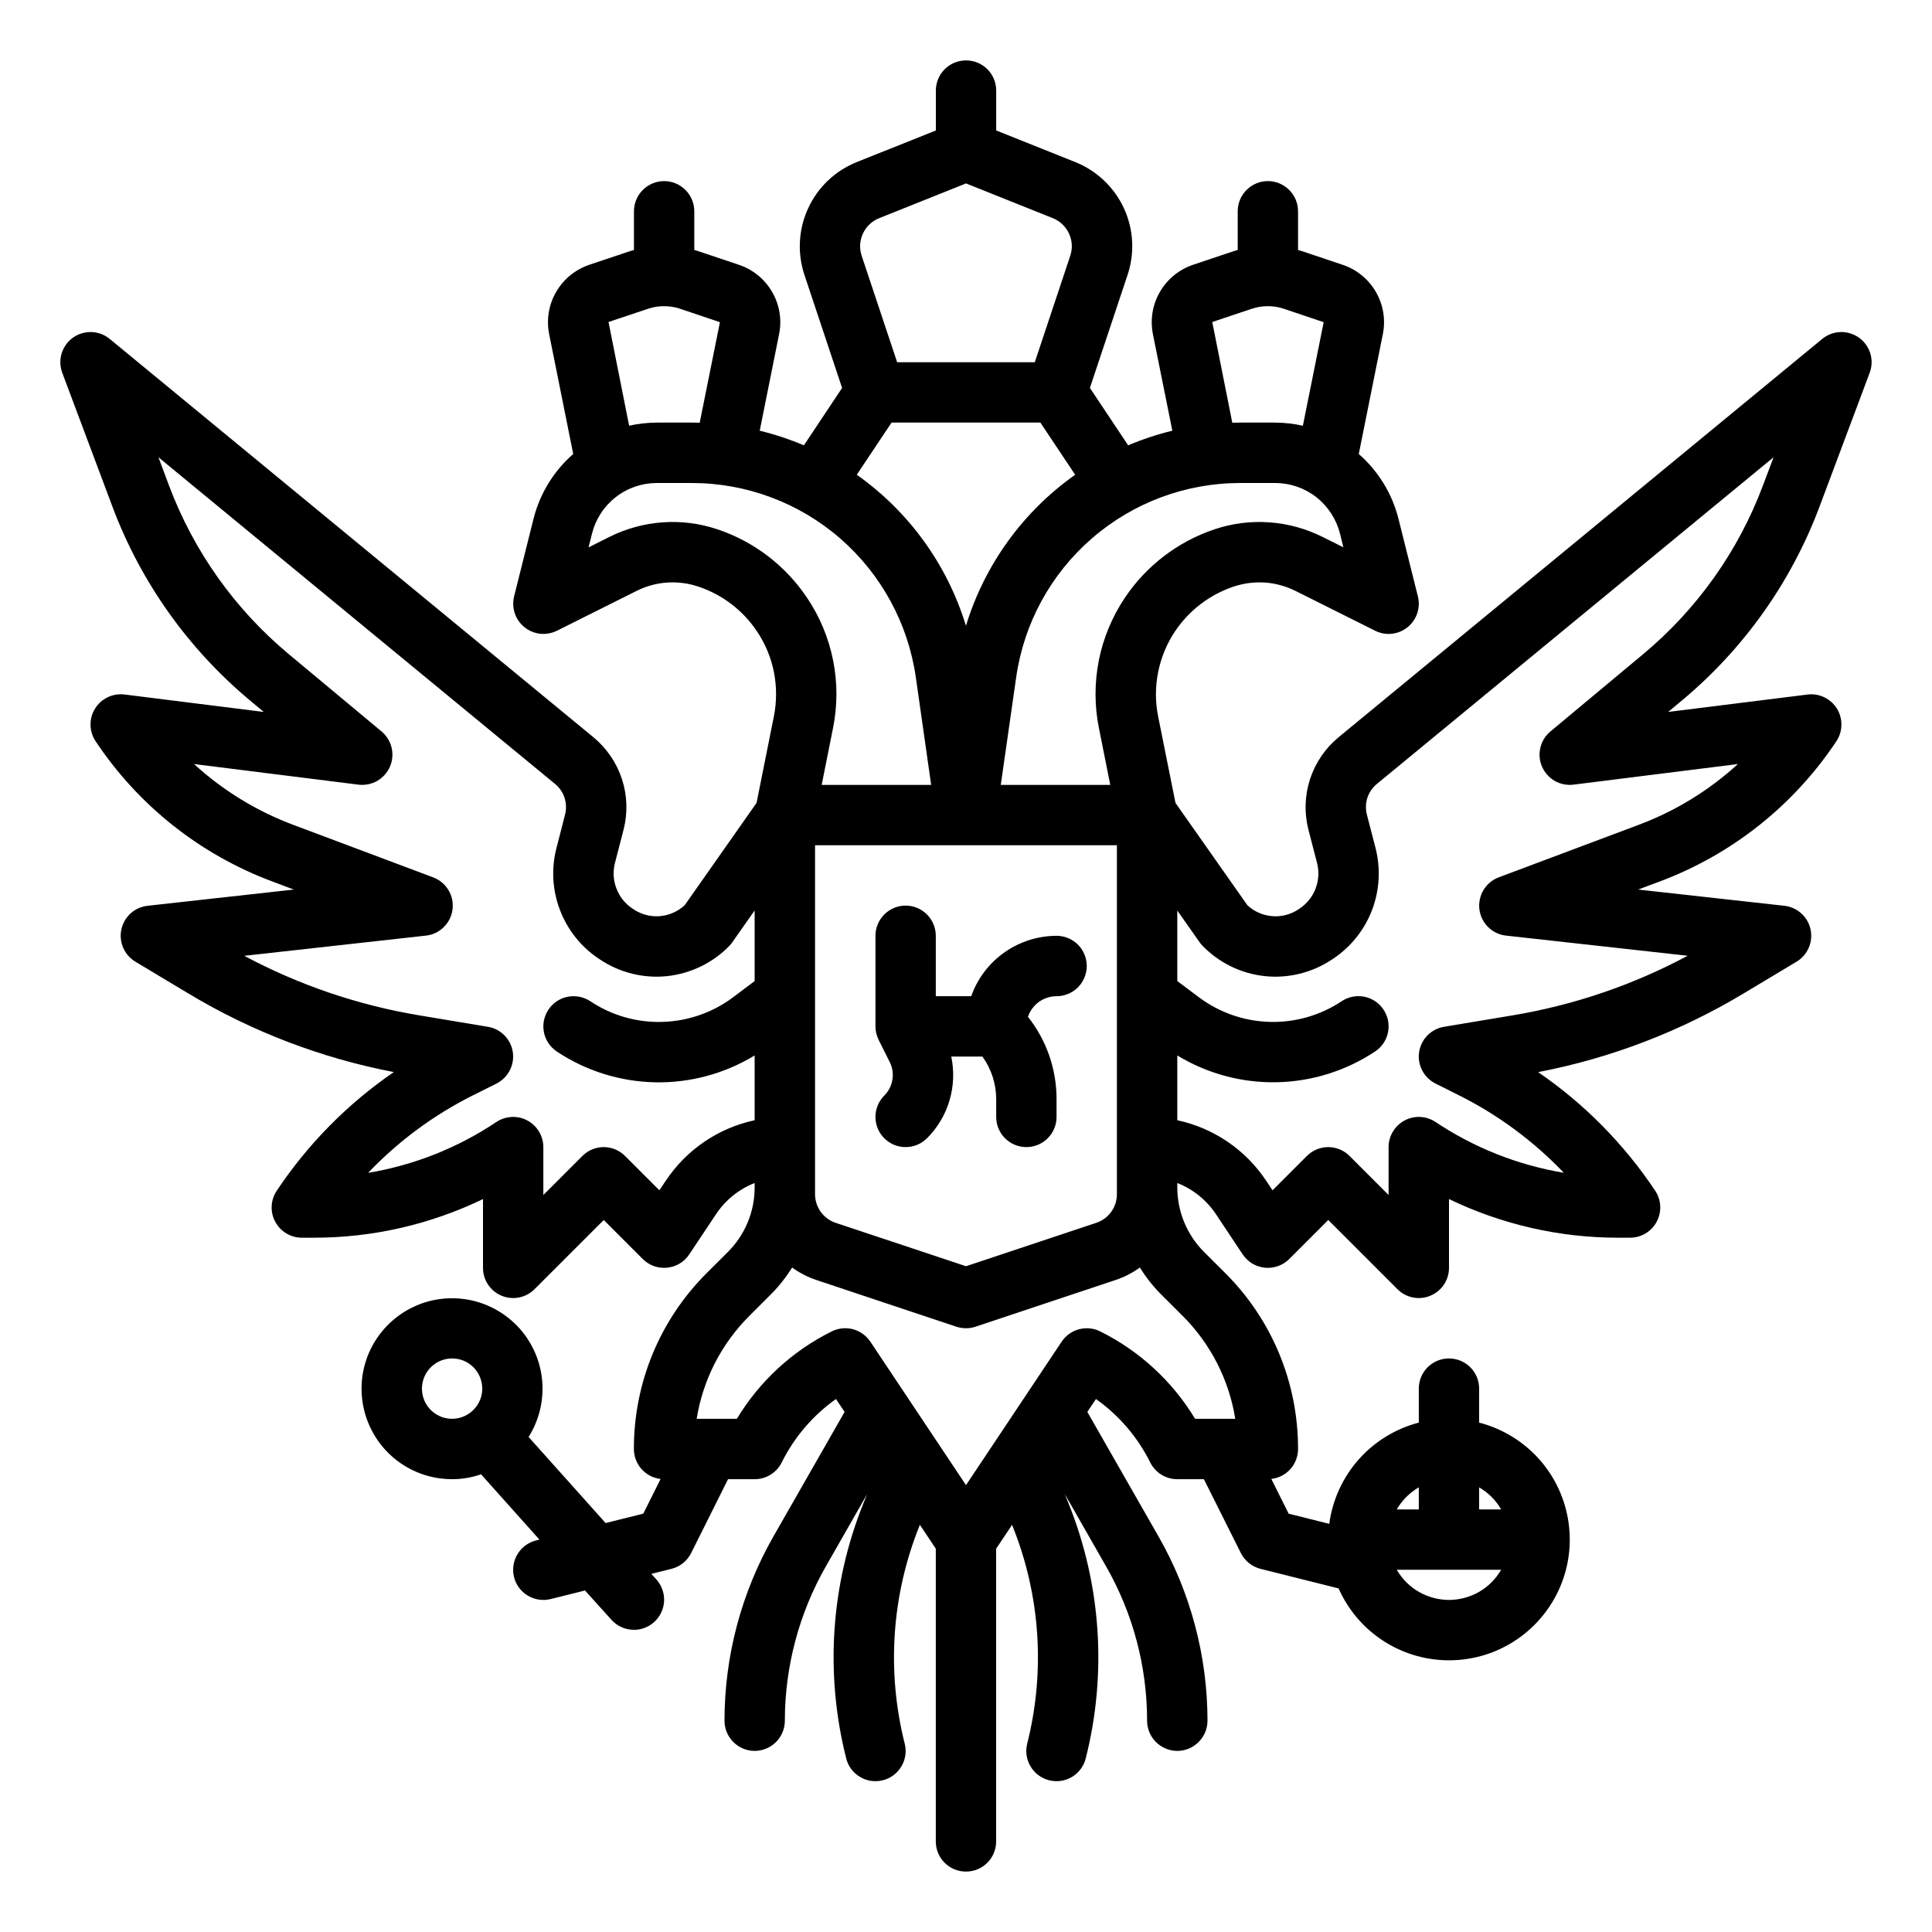
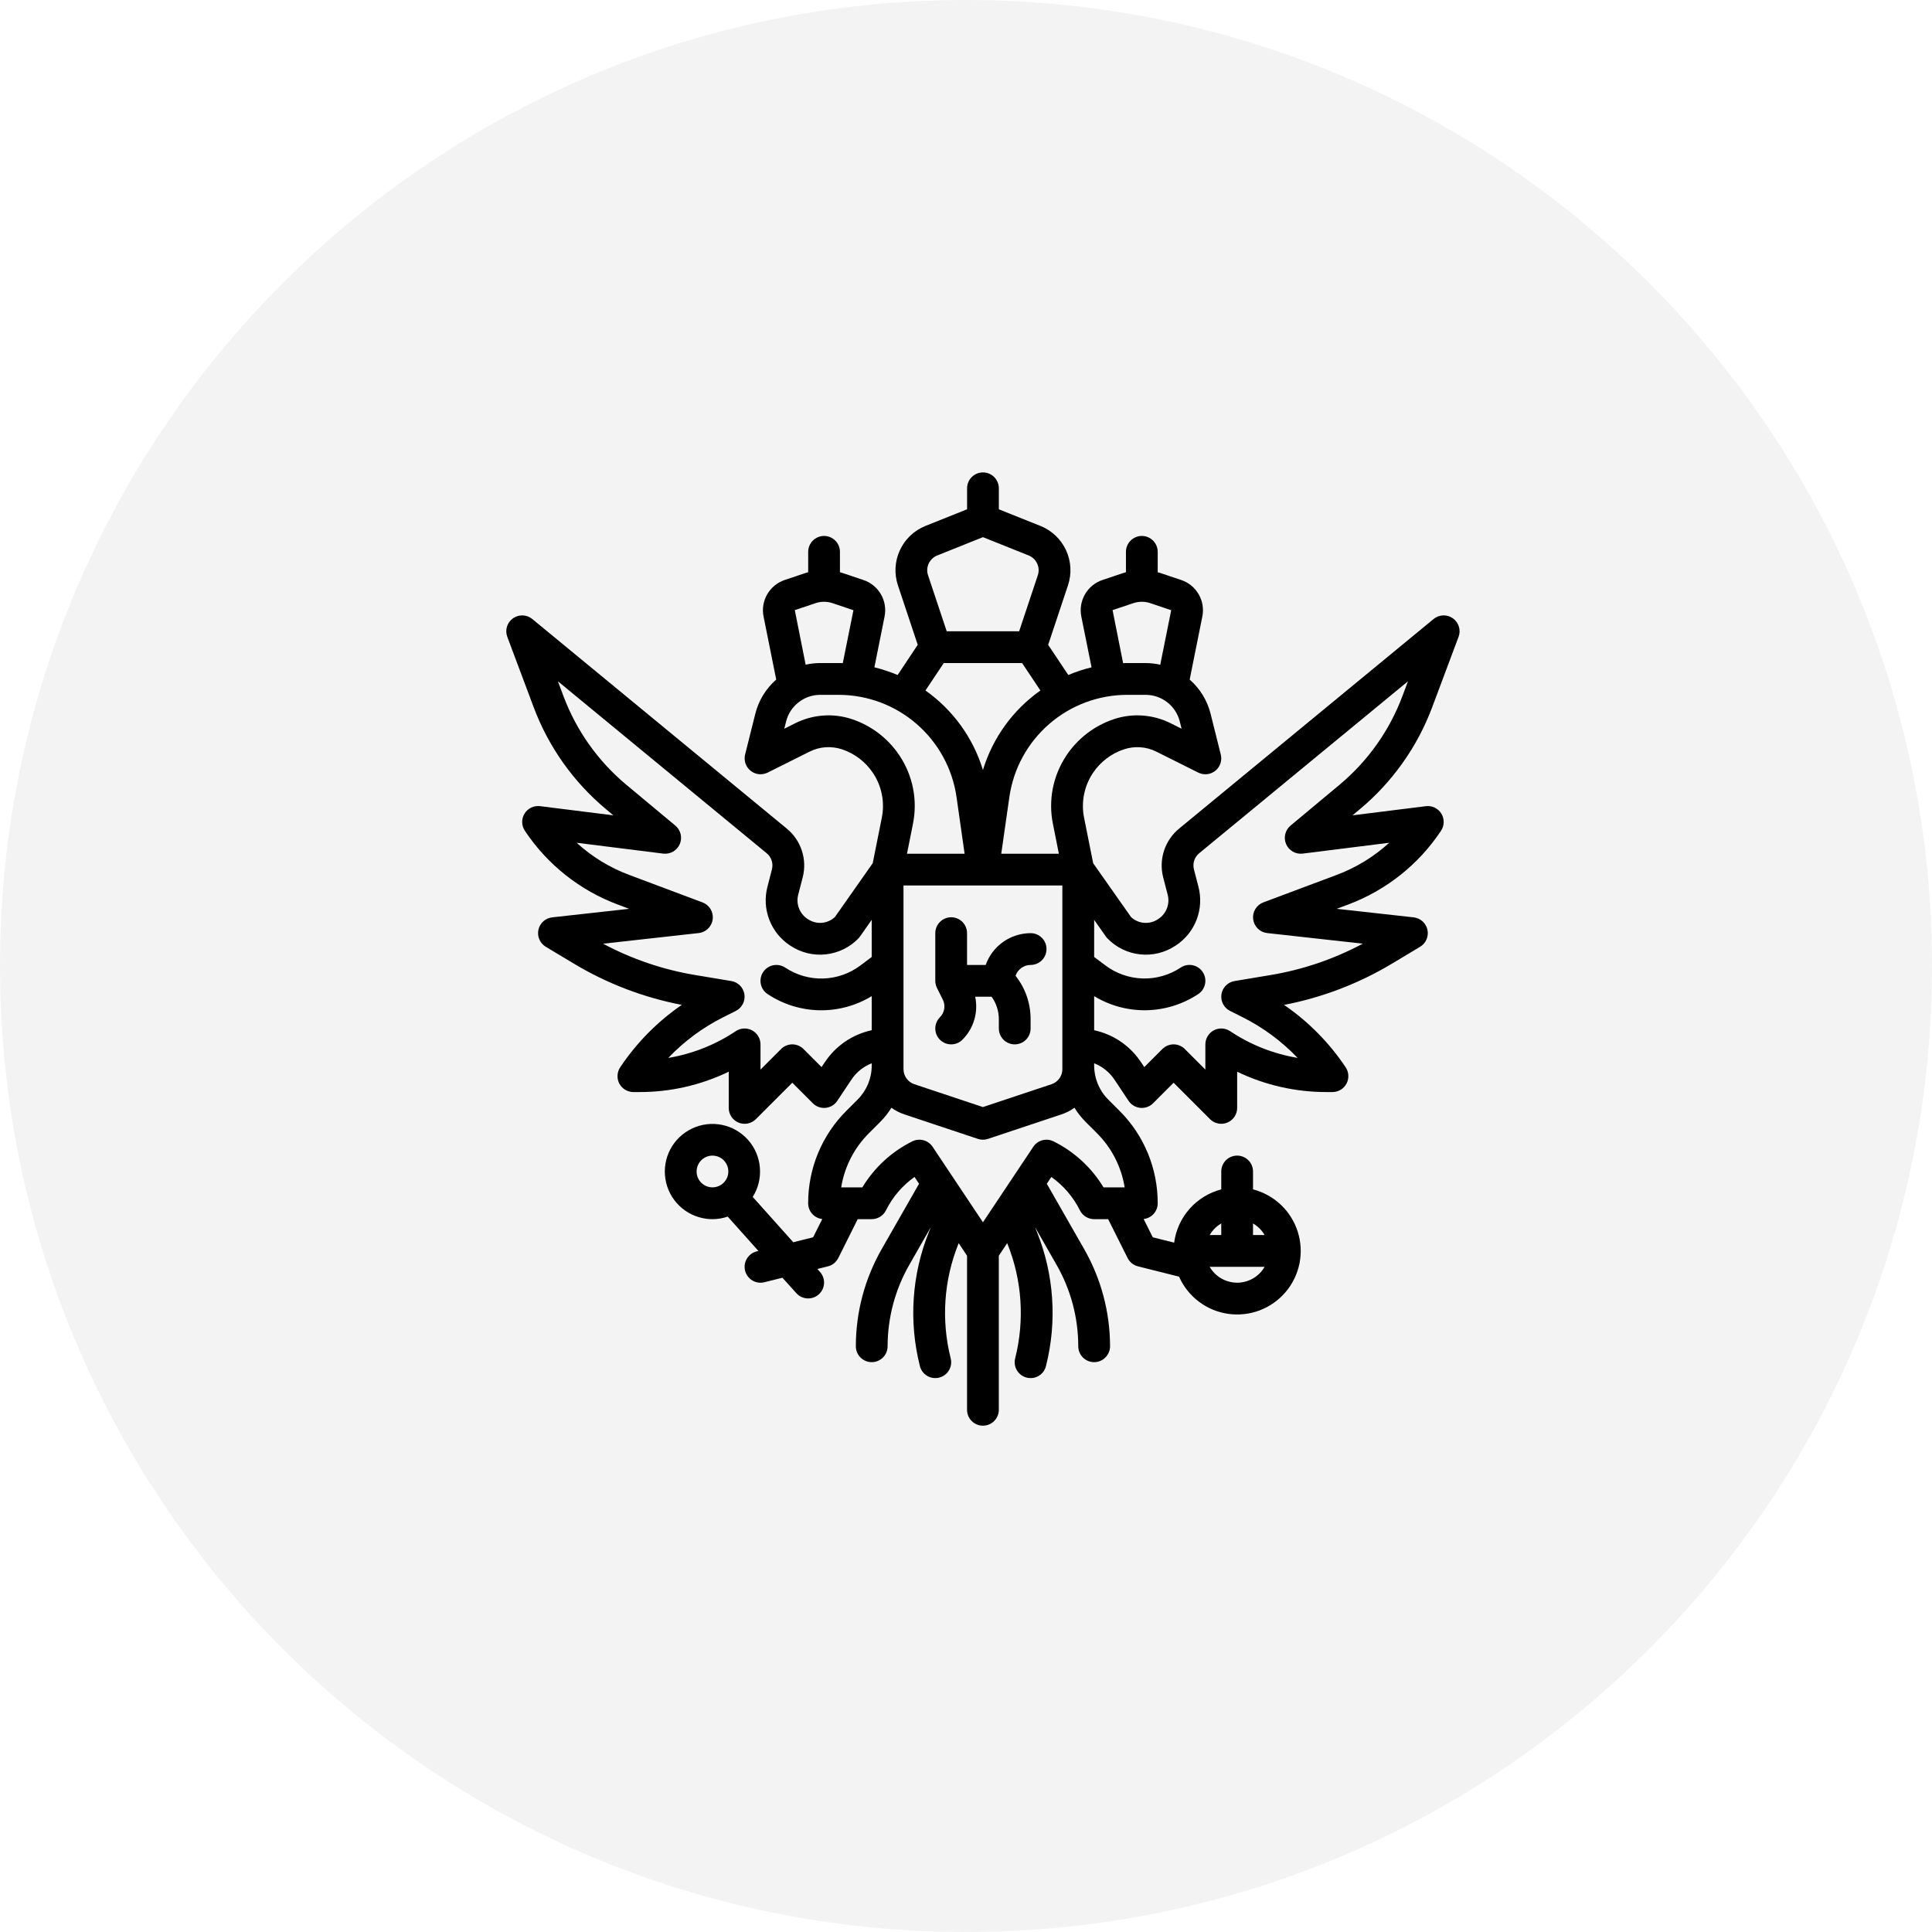
- <svg xmlns="http://www.w3.org/2000/svg" width="30" height="30" viewBox="0 0 30 30" fill="currentColor">
-   <path d="M28.252 7.871L29.032 5.789C29.069 5.692 29.072 5.587 29.042 5.488C29.012 5.389 28.95 5.303 28.866 5.243C28.782 5.183 28.68 5.153 28.577 5.156C28.474 5.16 28.375 5.197 28.295 5.263L20.784 11.449C20.579 11.619 20.426 11.843 20.343 12.096C20.26 12.349 20.251 12.62 20.316 12.878C20.358 13.043 20.405 13.226 20.451 13.4C20.485 13.532 20.477 13.671 20.428 13.798C20.38 13.925 20.293 14.033 20.18 14.108L20.161 14.121C20.041 14.201 19.898 14.238 19.754 14.226C19.61 14.214 19.474 14.155 19.369 14.056L18.253 12.468L17.984 11.127C17.938 10.9 17.938 10.666 17.983 10.439C18.028 10.212 18.117 9.996 18.246 9.803C18.464 9.478 18.784 9.233 19.155 9.109C19.313 9.056 19.479 9.035 19.644 9.046C19.809 9.058 19.971 9.103 20.119 9.177L21.353 9.794C21.433 9.834 21.523 9.851 21.612 9.841C21.701 9.831 21.785 9.797 21.855 9.741C21.925 9.684 21.978 9.609 22.006 9.525C22.035 9.44 22.039 9.348 22.017 9.261L21.716 8.058C21.618 7.667 21.403 7.315 21.099 7.05L21.473 5.187C21.518 4.963 21.479 4.73 21.364 4.532C21.249 4.334 21.066 4.184 20.849 4.112L20.221 3.901L20.215 3.899C20.195 3.893 20.176 3.888 20.156 3.883V3.281C20.156 3.157 20.107 3.038 20.019 2.95C19.931 2.862 19.812 2.812 19.688 2.812C19.563 2.812 19.444 2.862 19.356 2.95C19.268 3.038 19.219 3.157 19.219 3.281V3.882C19.199 3.888 19.179 3.893 19.16 3.899L19.154 3.901L18.527 4.111C18.31 4.184 18.127 4.333 18.012 4.531C17.896 4.729 17.858 4.963 17.902 5.187L18.204 6.688C17.969 6.745 17.74 6.821 17.518 6.915L16.924 6.024L17.509 4.268C17.623 3.927 17.602 3.557 17.451 3.231C17.3 2.906 17.03 2.651 16.698 2.517L15.469 2.026V1.406C15.469 1.282 15.42 1.163 15.332 1.075C15.244 0.987 15.125 0.938 15.001 0.938C14.876 0.938 14.757 0.987 14.669 1.075C14.581 1.163 14.532 1.282 14.532 1.406V2.026L13.303 2.517C12.97 2.651 12.7 2.906 12.55 3.232C12.399 3.557 12.378 3.928 12.491 4.268L13.076 6.024L12.483 6.915C12.261 6.821 12.031 6.745 11.797 6.688L12.098 5.187C12.143 4.963 12.104 4.729 11.989 4.532C11.874 4.334 11.691 4.184 11.474 4.112L10.846 3.901L10.84 3.899C10.82 3.892 10.801 3.888 10.781 3.882V3.281C10.781 3.157 10.732 3.038 10.644 2.95C10.556 2.862 10.437 2.812 10.312 2.812C10.188 2.812 10.069 2.862 9.981 2.95C9.893 3.038 9.844 3.157 9.844 3.281V3.882C9.824 3.888 9.804 3.893 9.785 3.899L9.779 3.901L9.152 4.111C8.935 4.184 8.752 4.333 8.637 4.531C8.521 4.729 8.482 4.963 8.527 5.187L8.901 7.05C8.597 7.315 8.382 7.667 8.284 8.058L7.983 9.261C7.962 9.348 7.965 9.439 7.994 9.524C8.022 9.609 8.075 9.684 8.145 9.74C8.215 9.796 8.299 9.831 8.388 9.841C8.477 9.85 8.567 9.834 8.648 9.794L9.882 9.177C10.03 9.102 10.191 9.058 10.356 9.046C10.522 9.035 10.688 9.056 10.845 9.109C11.216 9.233 11.536 9.477 11.754 9.803C11.883 9.995 11.973 10.211 12.018 10.439C12.062 10.666 12.062 10.9 12.016 11.127L11.748 12.467L10.632 14.056C10.526 14.154 10.39 14.214 10.246 14.226C10.102 14.238 9.959 14.2 9.839 14.12L9.821 14.108C9.707 14.033 9.62 13.924 9.572 13.797C9.523 13.671 9.515 13.532 9.549 13.4C9.595 13.226 9.642 13.043 9.684 12.878C9.749 12.62 9.74 12.349 9.657 12.096C9.574 11.843 9.421 11.619 9.216 11.449L1.704 5.263C1.624 5.197 1.525 5.16 1.422 5.156C1.319 5.153 1.217 5.183 1.133 5.243C1.049 5.303 0.988 5.389 0.957 5.488C0.927 5.587 0.931 5.692 0.967 5.789L1.747 7.87C2.186 9.04 2.922 10.075 3.881 10.876L4.096 11.055L1.933 10.784C1.843 10.773 1.753 10.788 1.672 10.827C1.591 10.865 1.523 10.927 1.476 11.003C1.428 11.079 1.404 11.168 1.406 11.258C1.407 11.347 1.435 11.435 1.484 11.509C2.147 12.507 3.108 13.27 4.23 13.688L4.562 13.813L2.291 14.065C2.194 14.076 2.102 14.117 2.029 14.182C1.957 14.248 1.906 14.335 1.885 14.431C1.864 14.527 1.874 14.627 1.913 14.717C1.952 14.807 2.018 14.882 2.102 14.933L2.924 15.426C3.907 16.017 4.988 16.431 6.115 16.647C5.397 17.14 4.78 17.765 4.297 18.49C4.25 18.56 4.223 18.642 4.219 18.727C4.214 18.812 4.233 18.896 4.274 18.971C4.314 19.046 4.373 19.109 4.446 19.152C4.519 19.196 4.602 19.219 4.687 19.219H4.872C5.782 19.22 6.68 19.015 7.5 18.619V19.688C7.5 19.78 7.527 19.871 7.579 19.948C7.63 20.025 7.703 20.085 7.789 20.12C7.875 20.156 7.969 20.165 8.06 20.147C8.151 20.129 8.234 20.084 8.3 20.019L9.375 18.944L9.981 19.55C10.03 19.599 10.089 19.637 10.154 19.66C10.22 19.683 10.289 19.692 10.358 19.685C10.427 19.678 10.494 19.656 10.553 19.621C10.613 19.585 10.664 19.536 10.702 19.479L11.12 18.852C11.265 18.634 11.474 18.465 11.718 18.37V18.441C11.718 18.814 11.57 19.171 11.307 19.436L10.974 19.768C10.615 20.126 10.329 20.552 10.135 21.021C9.941 21.49 9.842 21.992 9.843 22.5C9.843 22.615 9.886 22.726 9.962 22.812C10.039 22.898 10.144 22.952 10.258 22.965L9.989 23.504L9.404 23.65L8.208 22.313C8.37 22.056 8.444 21.753 8.42 21.45C8.395 21.147 8.273 20.861 8.072 20.633C7.87 20.406 7.601 20.25 7.303 20.188C7.006 20.127 6.696 20.163 6.421 20.293C6.147 20.422 5.921 20.637 5.778 20.905C5.636 21.173 5.584 21.48 5.631 21.78C5.678 22.081 5.821 22.358 6.038 22.57C6.255 22.782 6.536 22.918 6.837 22.957C6.898 22.965 6.959 22.969 7.021 22.969C7.173 22.969 7.325 22.943 7.47 22.893L8.376 23.907L8.323 23.92C8.264 23.935 8.207 23.962 8.158 23.998C8.109 24.035 8.067 24.081 8.035 24.134C7.971 24.241 7.952 24.368 7.982 24.489C8.012 24.61 8.089 24.713 8.196 24.777C8.303 24.841 8.43 24.86 8.551 24.83L9.084 24.697L9.495 25.153C9.537 25.199 9.586 25.236 9.642 25.262C9.698 25.289 9.758 25.304 9.819 25.307C9.881 25.311 9.942 25.302 10 25.281C10.058 25.26 10.112 25.229 10.158 25.187C10.203 25.146 10.24 25.096 10.267 25.041C10.293 24.985 10.309 24.925 10.312 24.863C10.315 24.802 10.306 24.741 10.285 24.683C10.265 24.625 10.233 24.571 10.192 24.525L10.114 24.439L10.426 24.361C10.492 24.345 10.553 24.314 10.606 24.272C10.658 24.23 10.701 24.177 10.732 24.116L11.305 22.969H11.718C11.805 22.969 11.891 22.945 11.965 22.899C12.039 22.853 12.099 22.788 12.138 22.71C12.333 22.316 12.623 21.978 12.981 21.724L13.115 21.924L12.009 23.859C11.512 24.73 11.25 25.716 11.25 26.719C11.25 26.843 11.299 26.962 11.387 27.05C11.475 27.138 11.594 27.188 11.718 27.188C11.843 27.188 11.962 27.138 12.05 27.05C12.138 26.962 12.187 26.843 12.187 26.719C12.188 25.879 12.407 25.053 12.823 24.324L13.463 23.204L13.407 23.344C12.901 24.601 12.807 25.987 13.139 27.301C13.153 27.361 13.18 27.418 13.216 27.467C13.253 27.517 13.299 27.559 13.352 27.591C13.405 27.623 13.463 27.644 13.524 27.653C13.585 27.662 13.648 27.659 13.708 27.644C13.768 27.629 13.824 27.603 13.873 27.566C13.923 27.529 13.965 27.483 13.996 27.43C14.028 27.377 14.049 27.318 14.058 27.257C14.067 27.196 14.063 27.134 14.048 27.074C13.765 25.951 13.845 24.767 14.278 23.692L14.284 23.677L14.531 24.048V28.594C14.531 28.718 14.58 28.837 14.668 28.925C14.756 29.013 14.875 29.062 14.999 29.062C15.124 29.062 15.243 29.013 15.331 28.925C15.419 28.837 15.468 28.718 15.468 28.594V24.048L15.716 23.677L15.721 23.692C16.154 24.766 16.234 25.95 15.951 27.073C15.936 27.133 15.932 27.196 15.941 27.257C15.95 27.318 15.971 27.377 16.003 27.43C16.034 27.483 16.076 27.529 16.126 27.566C16.175 27.602 16.232 27.629 16.291 27.644C16.351 27.659 16.414 27.662 16.475 27.653C16.536 27.644 16.594 27.623 16.647 27.591C16.7 27.559 16.746 27.517 16.783 27.467C16.819 27.417 16.846 27.361 16.86 27.301C17.192 25.987 17.098 24.601 16.592 23.344L16.536 23.203L17.176 24.324C17.593 25.053 17.812 25.879 17.812 26.719C17.812 26.843 17.861 26.962 17.949 27.05C18.037 27.138 18.157 27.188 18.281 27.188C18.405 27.188 18.524 27.138 18.612 27.05C18.7 26.962 18.75 26.843 18.75 26.719C18.749 25.716 18.488 24.73 17.99 23.859L16.884 21.924L17.018 21.724C17.376 21.978 17.666 22.316 17.861 22.71C17.901 22.788 17.96 22.853 18.034 22.899C18.108 22.945 18.194 22.969 18.281 22.969H18.694L19.268 24.116C19.298 24.176 19.341 24.229 19.394 24.272C19.446 24.314 19.508 24.344 19.573 24.361L20.786 24.665C20.914 24.955 21.114 25.208 21.367 25.4C21.62 25.592 21.918 25.717 22.233 25.762C22.547 25.807 22.867 25.772 23.165 25.66C23.462 25.547 23.725 25.361 23.93 25.119C24.136 24.877 24.276 24.586 24.339 24.275C24.401 23.963 24.383 23.641 24.287 23.338C24.191 23.036 24.02 22.762 23.789 22.544C23.558 22.326 23.276 22.17 22.968 22.09V21.562C22.968 21.438 22.919 21.319 22.831 21.231C22.743 21.143 22.624 21.094 22.5 21.094C22.375 21.094 22.256 21.143 22.168 21.231C22.08 21.319 22.031 21.438 22.031 21.562V22.09C21.669 22.185 21.344 22.384 21.096 22.664C20.849 22.944 20.69 23.292 20.641 23.662L20.01 23.504L19.741 22.965C19.855 22.952 19.96 22.898 20.037 22.812C20.113 22.726 20.156 22.615 20.156 22.5C20.157 21.993 20.058 21.49 19.864 21.021C19.67 20.552 19.385 20.126 19.025 19.768L18.692 19.436C18.43 19.171 18.282 18.814 18.281 18.441V18.37C18.525 18.465 18.734 18.634 18.88 18.852L19.297 19.479C19.336 19.536 19.387 19.585 19.446 19.621C19.506 19.656 19.572 19.678 19.641 19.685C19.71 19.692 19.78 19.683 19.845 19.66C19.91 19.637 19.97 19.599 20.019 19.55L20.625 18.944L21.7 20.019C21.765 20.084 21.849 20.129 21.94 20.147C22.03 20.165 22.125 20.156 22.21 20.12C22.296 20.085 22.369 20.025 22.421 19.948C22.472 19.871 22.5 19.78 22.5 19.688V18.619C23.319 19.014 24.217 19.22 25.127 19.219H25.312C25.397 19.219 25.48 19.196 25.553 19.152C25.626 19.108 25.685 19.046 25.725 18.971C25.765 18.896 25.784 18.812 25.78 18.727C25.776 18.643 25.749 18.561 25.702 18.49C25.219 17.766 24.602 17.14 23.884 16.648C25.012 16.431 26.092 16.017 27.075 15.426L27.897 14.933C27.981 14.883 28.047 14.807 28.086 14.717C28.125 14.627 28.135 14.527 28.114 14.431C28.093 14.335 28.043 14.249 27.97 14.183C27.897 14.117 27.805 14.076 27.708 14.065L25.437 13.813L25.769 13.689C26.891 13.27 27.852 12.508 28.515 11.51C28.565 11.435 28.592 11.348 28.593 11.258C28.595 11.168 28.571 11.08 28.524 11.003C28.476 10.927 28.408 10.866 28.327 10.827C28.246 10.788 28.156 10.773 28.066 10.785L25.903 11.055L26.118 10.876C27.077 10.076 27.813 9.04 28.252 7.871ZM6.959 22.027C6.841 22.012 6.734 21.952 6.658 21.86C6.583 21.768 6.545 21.651 6.553 21.532C6.561 21.414 6.613 21.302 6.7 21.221C6.786 21.14 6.901 21.094 7.02 21.094C7.116 21.094 7.211 21.123 7.29 21.179C7.369 21.235 7.429 21.314 7.461 21.405C7.494 21.497 7.497 21.596 7.471 21.689C7.444 21.782 7.39 21.865 7.315 21.926C7.305 21.932 7.297 21.939 7.288 21.946C7.192 22.013 7.075 22.042 6.959 22.027ZM22.5 24.844C22.335 24.843 22.174 24.8 22.032 24.718C21.889 24.636 21.771 24.517 21.689 24.375H23.31C23.228 24.517 23.11 24.636 22.968 24.718C22.825 24.8 22.664 24.843 22.5 24.844ZM23.31 23.438H22.968V23.096C23.11 23.178 23.228 23.296 23.31 23.438ZM22.031 23.096V23.438H21.689C21.771 23.296 21.889 23.178 22.031 23.095V23.096ZM12.656 13.125H17.343V18.543C17.343 18.642 17.313 18.737 17.255 18.817C17.198 18.897 17.116 18.957 17.023 18.988L15 19.662L12.976 18.988C12.883 18.957 12.802 18.897 12.744 18.817C12.687 18.737 12.656 18.642 12.656 18.543V13.125ZM20.538 8.338C20.28 8.209 19.998 8.131 19.71 8.111C19.422 8.09 19.133 8.127 18.859 8.219C18.29 8.41 17.8 8.784 17.466 9.283C17.269 9.578 17.131 9.909 17.062 10.257C16.994 10.605 16.994 10.963 17.065 11.31L17.24 12.188H15.54L15.779 10.518C15.898 9.68 16.316 8.914 16.955 8.36C17.594 7.805 18.412 7.5 19.258 7.5H19.8C20.032 7.5 20.256 7.577 20.439 7.719C20.621 7.862 20.75 8.061 20.807 8.285L20.86 8.499L20.538 8.338ZM18.824 5L19.449 4.791C19.604 4.742 19.77 4.742 19.925 4.791L20.554 5.003L20.231 6.611C20.09 6.579 19.945 6.563 19.8 6.562H19.258C19.217 6.562 19.176 6.563 19.135 6.564L18.824 5ZM13.651 3.388L15 2.848L16.349 3.388C16.459 3.432 16.549 3.518 16.599 3.626C16.65 3.734 16.657 3.858 16.619 3.971L16.068 5.625H13.931L13.38 3.972C13.342 3.858 13.349 3.735 13.4 3.626C13.45 3.518 13.54 3.432 13.651 3.388ZM13.844 6.562H16.155L16.695 7.372C15.885 7.944 15.289 8.769 14.999 9.717C14.71 8.769 14.114 7.944 13.304 7.372L13.844 6.562ZM10.074 4.791C10.229 4.742 10.395 4.742 10.55 4.791L11.179 5.003L10.865 6.564C10.824 6.563 10.783 6.562 10.742 6.562H10.199C10.054 6.563 9.91 6.579 9.769 6.61L9.449 5L10.074 4.791ZM11.14 8.219C10.866 8.127 10.577 8.09 10.289 8.111C10.001 8.131 9.719 8.209 9.461 8.338L9.139 8.5L9.193 8.285C9.249 8.061 9.378 7.862 9.561 7.72C9.743 7.577 9.968 7.5 10.199 7.5H10.742C11.588 7.5 12.405 7.805 13.044 8.359C13.683 8.914 14.101 9.68 14.221 10.518L14.459 12.188H12.759L12.934 11.311C13.005 10.963 13.006 10.605 12.937 10.257C12.868 9.909 12.731 9.578 12.533 9.284C12.199 8.784 11.71 8.41 11.14 8.219H11.14ZM10.339 18.332L10.239 18.483L9.706 17.95C9.618 17.862 9.499 17.812 9.374 17.812C9.25 17.812 9.131 17.862 9.043 17.95L8.437 18.556V17.812C8.437 17.728 8.414 17.644 8.37 17.572C8.327 17.499 8.264 17.439 8.189 17.399C8.115 17.359 8.03 17.34 7.946 17.344C7.861 17.348 7.779 17.375 7.708 17.422C7.108 17.824 6.429 18.093 5.716 18.212C6.186 17.719 6.737 17.312 7.346 17.007L7.709 16.826C7.797 16.781 7.87 16.71 7.915 16.622C7.961 16.534 7.977 16.434 7.963 16.337C7.948 16.239 7.903 16.148 7.833 16.077C7.764 16.007 7.674 15.96 7.576 15.944L6.515 15.767C5.563 15.609 4.644 15.297 3.793 14.842L6.614 14.528C6.719 14.517 6.816 14.47 6.891 14.396C6.966 14.322 7.014 14.225 7.027 14.121C7.04 14.016 7.018 13.91 6.963 13.82C6.909 13.73 6.825 13.661 6.727 13.624L4.559 12.81C3.988 12.597 3.463 12.276 3.013 11.864L5.566 12.184C5.667 12.196 5.769 12.176 5.857 12.126C5.945 12.075 6.014 11.998 6.055 11.905C6.095 11.812 6.104 11.709 6.081 11.61C6.057 11.511 6.002 11.423 5.925 11.358L4.481 10.155C3.647 9.459 3.007 8.559 2.625 7.541L2.46 7.1L8.619 12.173C8.688 12.229 8.738 12.303 8.766 12.387C8.793 12.471 8.796 12.561 8.775 12.646C8.733 12.809 8.687 12.99 8.642 13.163C8.558 13.483 8.577 13.822 8.695 14.131C8.813 14.44 9.024 14.705 9.3 14.888L9.318 14.9C9.625 15.105 9.994 15.196 10.361 15.157C10.728 15.117 11.07 14.951 11.327 14.686C11.344 14.668 11.359 14.649 11.373 14.629L11.718 14.138V15.234L11.383 15.486C11.065 15.724 10.681 15.857 10.284 15.868C9.887 15.88 9.496 15.767 9.166 15.547C9.115 15.513 9.057 15.49 8.997 15.478C8.936 15.466 8.874 15.466 8.814 15.478C8.753 15.49 8.696 15.514 8.645 15.548C8.594 15.582 8.55 15.626 8.516 15.678C8.482 15.729 8.458 15.786 8.446 15.847C8.434 15.907 8.434 15.969 8.446 16.029C8.458 16.09 8.482 16.147 8.516 16.198C8.551 16.25 8.595 16.293 8.646 16.328C9.099 16.629 9.629 16.795 10.173 16.806C10.717 16.817 11.253 16.672 11.718 16.389V17.395C11.154 17.516 10.659 17.852 10.34 18.332L10.339 18.332ZM18.362 20.431C18.797 20.864 19.084 21.425 19.181 22.031H18.557C18.205 21.448 17.694 20.977 17.084 20.674C16.982 20.623 16.865 20.611 16.754 20.641C16.644 20.67 16.548 20.739 16.485 20.834L15 23.061L13.515 20.834C13.451 20.738 13.355 20.67 13.245 20.64C13.135 20.611 13.017 20.623 12.915 20.674C12.305 20.977 11.794 21.448 11.442 22.031H10.818C10.915 21.425 11.202 20.865 11.637 20.432L11.97 20.099C12.096 19.973 12.206 19.833 12.3 19.682C12.416 19.766 12.544 19.832 12.68 19.877L14.851 20.601C14.948 20.633 15.052 20.633 15.148 20.601L17.319 19.877C17.455 19.832 17.584 19.766 17.7 19.682C17.793 19.833 17.904 19.973 18.029 20.099L18.362 20.431ZM25.518 10.155L24.075 11.358C23.997 11.423 23.942 11.511 23.919 11.61C23.895 11.709 23.904 11.812 23.945 11.905C23.985 11.998 24.054 12.075 24.142 12.126C24.23 12.176 24.332 12.196 24.433 12.184L26.986 11.864C26.536 12.276 26.011 12.597 25.44 12.81L23.273 13.623C23.174 13.66 23.091 13.729 23.036 13.82C22.982 13.91 22.959 14.016 22.972 14.12C22.985 14.225 23.033 14.322 23.108 14.396C23.183 14.47 23.281 14.517 23.385 14.528L26.206 14.841C25.355 15.296 24.436 15.609 23.484 15.767L22.423 15.944C22.325 15.96 22.235 16.007 22.166 16.077C22.096 16.148 22.051 16.238 22.036 16.336C22.021 16.434 22.038 16.534 22.084 16.622C22.129 16.71 22.202 16.781 22.29 16.825L22.653 17.007C23.262 17.311 23.813 17.719 24.283 18.211C23.57 18.092 22.891 17.823 22.291 17.422C22.22 17.375 22.138 17.348 22.053 17.344C21.968 17.34 21.884 17.359 21.809 17.399C21.735 17.439 21.672 17.499 21.629 17.572C21.585 17.644 21.562 17.728 21.562 17.812V18.556L20.956 17.95C20.913 17.906 20.861 17.872 20.804 17.848C20.747 17.825 20.686 17.812 20.625 17.812C20.563 17.812 20.502 17.825 20.445 17.848C20.388 17.872 20.337 17.906 20.293 17.95L19.76 18.483L19.66 18.333C19.34 17.852 18.845 17.516 18.281 17.395V16.389C18.746 16.672 19.282 16.816 19.826 16.805C20.37 16.794 20.9 16.628 21.353 16.327C21.457 16.258 21.529 16.151 21.553 16.029C21.578 15.907 21.552 15.78 21.483 15.677C21.415 15.573 21.307 15.502 21.185 15.477C21.064 15.453 20.937 15.478 20.833 15.547C20.503 15.767 20.112 15.879 19.715 15.868C19.318 15.857 18.934 15.723 18.616 15.485L18.281 15.234V14.139L18.626 14.629C18.64 14.649 18.655 14.668 18.673 14.686C18.93 14.951 19.271 15.118 19.638 15.157C20.005 15.196 20.374 15.105 20.681 14.9L20.7 14.888C20.975 14.705 21.187 14.44 21.305 14.131C21.423 13.821 21.441 13.483 21.358 13.163C21.312 12.99 21.266 12.81 21.224 12.646C21.203 12.561 21.206 12.471 21.233 12.387C21.261 12.303 21.312 12.229 21.38 12.173L27.54 7.1L27.374 7.541C26.992 8.559 26.352 9.459 25.518 10.155Z" />
-   <path d="M13.731 17.675C13.775 17.718 13.826 17.753 13.883 17.777C13.94 17.8 14.001 17.812 14.062 17.812C14.124 17.812 14.185 17.8 14.242 17.777C14.299 17.753 14.35 17.718 14.394 17.675C14.558 17.512 14.678 17.31 14.744 17.088C14.809 16.867 14.819 16.632 14.771 16.406H15.255C15.394 16.599 15.469 16.831 15.469 17.069V17.344C15.469 17.468 15.518 17.587 15.606 17.675C15.694 17.763 15.813 17.812 15.938 17.812C16.062 17.812 16.181 17.763 16.269 17.675C16.357 17.587 16.406 17.468 16.406 17.344V17.069C16.407 16.604 16.251 16.153 15.962 15.789C15.993 15.696 16.053 15.615 16.133 15.557C16.212 15.5 16.308 15.469 16.406 15.469C16.531 15.469 16.65 15.419 16.738 15.332C16.826 15.243 16.875 15.124 16.875 15C16.875 14.876 16.826 14.757 16.738 14.668C16.65 14.581 16.531 14.531 16.406 14.531C16.116 14.532 15.832 14.622 15.595 14.79C15.357 14.958 15.178 15.195 15.081 15.469H14.531V14.531C14.531 14.407 14.482 14.288 14.394 14.2C14.306 14.112 14.187 14.062 14.062 14.062C13.938 14.062 13.819 14.112 13.731 14.2C13.643 14.288 13.594 14.407 13.594 14.531V15.938C13.594 16.009 13.611 16.081 13.643 16.145C13.643 16.146 13.643 16.146 13.643 16.147L13.816 16.492C13.858 16.576 13.873 16.672 13.857 16.766C13.842 16.859 13.798 16.945 13.731 17.012C13.643 17.1 13.594 17.219 13.594 17.344C13.594 17.468 13.643 17.587 13.731 17.675Z" />
+ <svg xmlns="http://www.w3.org/2000/svg" width="57" height="57" viewBox="0 0 57 57" fill="none">
+   <circle cx="28.5" cy="28.5" r="28.5" fill="#E8E8E8" fill-opacity="0.5" />
+   <path d="M42.252 20.871L43.032 18.789C43.069 18.692 43.072 18.587 43.042 18.488C43.012 18.389 42.95 18.303 42.866 18.243C42.782 18.183 42.681 18.152 42.577 18.156C42.474 18.16 42.375 18.197 42.295 18.263L34.784 24.449C34.579 24.619 34.426 24.843 34.343 25.096C34.26 25.349 34.251 25.62 34.316 25.878C34.358 26.044 34.405 26.226 34.451 26.4C34.485 26.532 34.477 26.671 34.428 26.798C34.38 26.925 34.293 27.033 34.18 27.108L34.161 27.121C34.041 27.201 33.898 27.238 33.754 27.226C33.61 27.215 33.474 27.155 33.369 27.056L32.252 25.468L31.984 24.127C31.938 23.9 31.938 23.666 31.983 23.439C32.028 23.212 32.117 22.996 32.246 22.803C32.464 22.478 32.784 22.233 33.156 22.109C33.313 22.056 33.479 22.035 33.644 22.047C33.809 22.058 33.971 22.103 34.118 22.177L35.353 22.794C35.433 22.834 35.523 22.851 35.612 22.841C35.701 22.831 35.785 22.797 35.855 22.741C35.925 22.684 35.978 22.61 36.006 22.524C36.035 22.44 36.039 22.348 36.017 22.261L35.716 21.058C35.618 20.667 35.403 20.315 35.099 20.05L35.473 18.187C35.518 17.963 35.479 17.73 35.364 17.532C35.249 17.334 35.066 17.184 34.849 17.112L34.221 16.901L34.215 16.899C34.196 16.893 34.176 16.888 34.156 16.883V16.281C34.156 16.157 34.107 16.038 34.019 15.95C33.931 15.862 33.812 15.812 33.688 15.812C33.563 15.812 33.444 15.862 33.356 15.95C33.268 16.038 33.219 16.157 33.219 16.281V16.882C33.199 16.888 33.179 16.892 33.16 16.899L33.154 16.901L32.527 17.111C32.31 17.184 32.127 17.333 32.012 17.531C31.896 17.729 31.858 17.963 31.902 18.187L32.204 19.688C31.969 19.745 31.74 19.82 31.518 19.915L30.924 19.024L31.509 17.268C31.623 16.927 31.602 16.557 31.451 16.232C31.3 15.906 31.03 15.651 30.698 15.517L29.469 15.026V14.406C29.469 14.282 29.42 14.163 29.332 14.075C29.244 13.987 29.125 13.938 29.001 13.938C28.876 13.938 28.757 13.987 28.669 14.075C28.581 14.163 28.532 14.282 28.532 14.406V15.026L27.302 15.517C26.97 15.651 26.701 15.906 26.55 16.232C26.399 16.557 26.378 16.927 26.491 17.268L27.076 19.024L26.483 19.915C26.261 19.821 26.031 19.745 25.797 19.688L26.098 18.187C26.143 17.963 26.104 17.73 25.989 17.532C25.874 17.334 25.691 17.184 25.474 17.112L24.846 16.901L24.84 16.899C24.82 16.892 24.801 16.888 24.781 16.882V16.281C24.781 16.157 24.732 16.038 24.644 15.95C24.556 15.862 24.437 15.812 24.312 15.812C24.188 15.812 24.069 15.862 23.981 15.95C23.893 16.038 23.844 16.157 23.844 16.281V16.882C23.824 16.888 23.804 16.892 23.785 16.899L23.779 16.901L23.152 17.111C22.935 17.184 22.752 17.333 22.637 17.531C22.521 17.729 22.482 17.963 22.527 18.187L22.901 20.05C22.597 20.315 22.382 20.667 22.284 21.058L21.983 22.261C21.962 22.348 21.965 22.439 21.994 22.524C22.022 22.609 22.075 22.684 22.145 22.74C22.215 22.796 22.299 22.831 22.388 22.841C22.477 22.85 22.567 22.834 22.648 22.794L23.882 22.177C24.03 22.102 24.191 22.058 24.356 22.046C24.522 22.035 24.688 22.056 24.845 22.108C25.216 22.233 25.536 22.477 25.754 22.803C25.883 22.995 25.973 23.212 26.017 23.439C26.062 23.666 26.062 23.9 26.016 24.127L25.748 25.467L24.632 27.056C24.526 27.154 24.39 27.214 24.246 27.226C24.102 27.238 23.959 27.2 23.839 27.12L23.82 27.108C23.707 27.033 23.62 26.924 23.572 26.797C23.523 26.671 23.515 26.532 23.549 26.4C23.595 26.226 23.642 26.043 23.684 25.878C23.749 25.62 23.74 25.349 23.657 25.096C23.574 24.843 23.422 24.619 23.216 24.449L15.704 18.263C15.624 18.197 15.525 18.16 15.422 18.156C15.319 18.153 15.217 18.183 15.133 18.243C15.049 18.303 14.988 18.389 14.957 18.488C14.927 18.587 14.931 18.692 14.967 18.789L15.747 20.87C16.186 22.04 16.922 23.075 17.881 23.875L18.096 24.055L15.933 23.784C15.844 23.773 15.753 23.788 15.672 23.827C15.591 23.865 15.523 23.927 15.476 24.003C15.428 24.079 15.404 24.168 15.406 24.258C15.407 24.347 15.435 24.435 15.484 24.509C16.147 25.507 17.108 26.27 18.23 26.688L18.562 26.813L16.291 27.065C16.194 27.076 16.102 27.117 16.029 27.183C15.957 27.248 15.906 27.335 15.885 27.431C15.864 27.527 15.874 27.627 15.913 27.717C15.952 27.807 16.018 27.882 16.102 27.933L16.924 28.426C17.907 29.017 18.988 29.431 20.115 29.647C19.397 30.14 18.78 30.765 18.297 31.49C18.25 31.56 18.223 31.642 18.219 31.727C18.215 31.812 18.233 31.896 18.273 31.971C18.314 32.046 18.373 32.109 18.446 32.152C18.519 32.196 18.602 32.219 18.687 32.219H18.872C19.782 32.22 20.68 32.014 21.5 31.619V32.688C21.5 32.78 21.527 32.871 21.579 32.948C21.63 33.025 21.703 33.085 21.789 33.12C21.875 33.156 21.969 33.165 22.06 33.147C22.151 33.129 22.234 33.084 22.3 33.019L23.375 31.944L23.981 32.55C24.03 32.599 24.089 32.637 24.154 32.66C24.22 32.683 24.289 32.692 24.358 32.685C24.427 32.678 24.494 32.656 24.553 32.621C24.613 32.585 24.664 32.536 24.702 32.479L25.12 31.852C25.265 31.634 25.474 31.465 25.718 31.37V31.441C25.718 31.814 25.57 32.171 25.307 32.436L24.974 32.769C24.615 33.126 24.329 33.552 24.135 34.021C23.941 34.49 23.842 34.992 23.843 35.5C23.843 35.615 23.886 35.726 23.962 35.812C24.039 35.898 24.144 35.952 24.259 35.965L23.989 36.504L23.404 36.65L22.208 35.313C22.37 35.056 22.444 34.753 22.419 34.45C22.395 34.147 22.273 33.861 22.072 33.633C21.87 33.406 21.601 33.249 21.303 33.188C21.006 33.127 20.696 33.163 20.422 33.293C20.147 33.422 19.921 33.637 19.778 33.905C19.636 34.173 19.584 34.48 19.631 34.781C19.678 35.081 19.821 35.358 20.038 35.57C20.256 35.782 20.536 35.918 20.837 35.957C20.898 35.965 20.959 35.969 21.021 35.969C21.174 35.969 21.325 35.943 21.47 35.894L22.376 36.907L22.323 36.92C22.264 36.935 22.207 36.962 22.158 36.998C22.109 37.035 22.067 37.081 22.035 37.134C21.971 37.241 21.952 37.368 21.982 37.489C22.012 37.609 22.089 37.713 22.196 37.777C22.302 37.841 22.43 37.86 22.551 37.83L23.084 37.697L23.495 38.153C23.537 38.199 23.586 38.236 23.642 38.262C23.698 38.289 23.758 38.304 23.819 38.307C23.881 38.31 23.942 38.302 24 38.281C24.058 38.26 24.112 38.229 24.157 38.187C24.203 38.146 24.24 38.096 24.267 38.041C24.293 37.985 24.308 37.925 24.312 37.864C24.315 37.802 24.306 37.74 24.285 37.682C24.265 37.624 24.233 37.571 24.192 37.525L24.114 37.439L24.426 37.361C24.492 37.345 24.553 37.314 24.606 37.272C24.658 37.23 24.701 37.176 24.732 37.116L25.305 35.969H25.718C25.805 35.969 25.891 35.944 25.965 35.899C26.039 35.853 26.099 35.788 26.138 35.71C26.333 35.316 26.623 34.978 26.981 34.724L27.115 34.924L26.009 36.859C25.512 37.73 25.25 38.716 25.25 39.719C25.25 39.843 25.299 39.962 25.387 40.05C25.475 40.138 25.594 40.188 25.718 40.188C25.843 40.188 25.962 40.138 26.05 40.05C26.138 39.962 26.187 39.843 26.187 39.719C26.188 38.879 26.407 38.053 26.823 37.324L27.463 36.204L27.407 36.344C26.901 37.601 26.807 38.987 27.139 40.301C27.153 40.361 27.18 40.418 27.216 40.467C27.253 40.517 27.299 40.559 27.352 40.591C27.405 40.623 27.463 40.644 27.524 40.653C27.585 40.662 27.648 40.659 27.708 40.644C27.767 40.629 27.824 40.603 27.873 40.566C27.923 40.529 27.965 40.483 27.996 40.43C28.028 40.377 28.049 40.318 28.058 40.257C28.067 40.196 28.063 40.134 28.048 40.074C27.765 38.951 27.845 37.767 28.278 36.692L28.284 36.677L28.531 37.048V41.594C28.531 41.718 28.58 41.837 28.668 41.925C28.756 42.013 28.875 42.062 29 42.062C29.124 42.062 29.243 42.013 29.331 41.925C29.419 41.837 29.468 41.718 29.468 41.594V37.048L29.715 36.677L29.721 36.692C30.154 37.766 30.234 38.95 29.951 40.074C29.936 40.133 29.932 40.196 29.941 40.257C29.95 40.318 29.971 40.377 30.003 40.43C30.034 40.483 30.076 40.529 30.126 40.566C30.175 40.602 30.232 40.629 30.291 40.644C30.351 40.659 30.414 40.662 30.475 40.653C30.536 40.644 30.594 40.623 30.647 40.591C30.7 40.559 30.746 40.517 30.783 40.467C30.819 40.417 30.846 40.361 30.86 40.301C31.192 38.987 31.098 37.601 30.592 36.344L30.536 36.203L31.176 37.324C31.593 38.053 31.812 38.879 31.812 39.719C31.812 39.843 31.861 39.962 31.949 40.05C32.037 40.138 32.157 40.188 32.281 40.188C32.405 40.188 32.524 40.138 32.612 40.05C32.7 39.962 32.75 39.843 32.75 39.719C32.749 38.716 32.487 37.73 31.99 36.859L30.884 34.924L31.018 34.724C31.376 34.978 31.666 35.316 31.861 35.71C31.901 35.788 31.96 35.853 32.034 35.899C32.108 35.944 32.194 35.969 32.281 35.969H32.694L33.268 37.116C33.298 37.176 33.341 37.229 33.394 37.272C33.446 37.314 33.508 37.344 33.573 37.361L34.786 37.665C34.914 37.955 35.114 38.208 35.367 38.4C35.62 38.592 35.918 38.717 36.233 38.762C36.547 38.807 36.867 38.772 37.164 38.66C37.462 38.547 37.725 38.361 37.93 38.119C38.136 37.877 38.276 37.586 38.339 37.275C38.401 36.963 38.383 36.641 38.287 36.339C38.191 36.036 38.02 35.763 37.789 35.544C37.558 35.326 37.276 35.17 36.968 35.09V34.562C36.968 34.438 36.919 34.319 36.831 34.231C36.743 34.143 36.624 34.094 36.5 34.094C36.375 34.094 36.256 34.143 36.168 34.231C36.08 34.319 36.031 34.438 36.031 34.562V35.09C35.669 35.185 35.344 35.385 35.096 35.664C34.849 35.944 34.69 36.292 34.641 36.662L34.01 36.504L33.741 35.965C33.855 35.952 33.96 35.898 34.037 35.812C34.114 35.726 34.156 35.615 34.156 35.5C34.157 34.993 34.058 34.49 33.864 34.021C33.67 33.552 33.385 33.126 33.025 32.769L32.692 32.436C32.429 32.171 32.282 31.814 32.281 31.441V31.37C32.525 31.465 32.734 31.634 32.88 31.852L33.297 32.479C33.336 32.536 33.387 32.585 33.446 32.621C33.505 32.656 33.572 32.678 33.641 32.685C33.71 32.692 33.78 32.683 33.845 32.66C33.91 32.637 33.97 32.599 34.019 32.55L34.625 31.944L35.7 33.019C35.765 33.084 35.849 33.129 35.94 33.147C36.031 33.165 36.125 33.156 36.21 33.12C36.296 33.085 36.369 33.025 36.421 32.948C36.472 32.871 36.5 32.78 36.5 32.688V31.619C37.319 32.014 38.217 32.219 39.127 32.219H39.312C39.397 32.219 39.48 32.196 39.553 32.152C39.626 32.108 39.685 32.046 39.725 31.971C39.766 31.896 39.784 31.812 39.78 31.727C39.776 31.643 39.749 31.561 39.702 31.49C39.219 30.766 38.602 30.14 37.884 29.648C39.011 29.431 40.092 29.017 41.075 28.426L41.897 27.933C41.981 27.883 42.047 27.807 42.086 27.717C42.125 27.627 42.135 27.527 42.114 27.431C42.093 27.335 42.042 27.249 41.97 27.183C41.897 27.117 41.805 27.076 41.708 27.065L39.437 26.813L39.769 26.689C40.891 26.27 41.852 25.508 42.515 24.51C42.565 24.435 42.592 24.348 42.593 24.258C42.595 24.168 42.571 24.08 42.524 24.003C42.476 23.927 42.408 23.866 42.327 23.827C42.246 23.788 42.156 23.773 42.066 23.785L39.903 24.055L40.118 23.876C41.077 23.076 41.813 22.04 42.252 20.871ZM20.959 35.027C20.841 35.011 20.734 34.952 20.658 34.86C20.583 34.768 20.545 34.651 20.553 34.532C20.561 34.414 20.613 34.302 20.7 34.221C20.786 34.14 20.901 34.094 21.02 34.094C21.116 34.094 21.211 34.123 21.29 34.179C21.369 34.235 21.429 34.314 21.462 34.405C21.494 34.497 21.497 34.596 21.471 34.689C21.445 34.782 21.39 34.865 21.315 34.926C21.305 34.932 21.297 34.939 21.288 34.946C21.192 35.013 21.075 35.042 20.959 35.027ZM36.5 37.844C36.335 37.843 36.174 37.8 36.032 37.718C35.889 37.636 35.771 37.517 35.689 37.375H37.31C37.228 37.517 37.11 37.636 36.968 37.718C36.825 37.8 36.664 37.843 36.5 37.844ZM37.31 36.438H36.968V36.096C37.11 36.178 37.228 36.296 37.31 36.438ZM36.031 36.096V36.438H35.689C35.771 36.296 35.889 36.178 36.031 36.095V36.096ZM26.656 26.125H31.343V31.543C31.343 31.642 31.313 31.737 31.255 31.817C31.198 31.897 31.116 31.957 31.023 31.988L29 32.662L26.976 31.988C26.883 31.957 26.802 31.897 26.744 31.817C26.687 31.737 26.656 31.642 26.656 31.543V26.125ZM34.538 21.338C34.28 21.209 33.998 21.131 33.71 21.111C33.422 21.09 33.133 21.127 32.859 21.219C32.29 21.41 31.8 21.784 31.466 22.283C31.269 22.578 31.131 22.909 31.062 23.257C30.994 23.605 30.994 23.963 31.065 24.31L31.24 25.188H29.54L29.779 23.518C29.898 22.68 30.316 21.914 30.955 21.36C31.594 20.805 32.412 20.5 33.258 20.5H33.8C34.032 20.5 34.256 20.577 34.439 20.72C34.621 20.862 34.751 21.061 34.807 21.285L34.86 21.499L34.538 21.338ZM32.824 18L33.449 17.791C33.604 17.742 33.77 17.742 33.925 17.791L34.554 18.003L34.231 19.611C34.09 19.579 33.945 19.563 33.8 19.562H33.258C33.217 19.562 33.176 19.563 33.135 19.564L32.824 18ZM27.651 16.388L29 15.848L30.349 16.388C30.459 16.432 30.549 16.517 30.599 16.626C30.65 16.734 30.657 16.858 30.619 16.971L30.068 18.625H27.931L27.38 16.972C27.342 16.858 27.349 16.735 27.4 16.626C27.45 16.518 27.54 16.432 27.651 16.388ZM27.844 19.562H30.155L30.695 20.372C29.885 20.944 29.288 21.769 29 22.717C28.71 21.769 28.114 20.944 27.304 20.372L27.844 19.562ZM24.074 17.791C24.229 17.742 24.395 17.742 24.55 17.791L25.179 18.003L24.865 19.564C24.824 19.563 24.783 19.562 24.741 19.562H24.199C24.054 19.562 23.91 19.579 23.769 19.61L23.449 18L24.074 17.791ZM25.14 21.219C24.866 21.127 24.577 21.09 24.289 21.111C24.001 21.131 23.719 21.209 23.461 21.338L23.139 21.5L23.193 21.285C23.249 21.061 23.378 20.862 23.561 20.72C23.743 20.577 23.968 20.5 24.199 20.5H24.741C25.587 20.5 26.405 20.805 27.044 21.36C27.683 21.914 28.101 22.68 28.221 23.518L28.459 25.188H26.759L26.934 24.311C27.005 23.963 27.006 23.605 26.937 23.257C26.868 22.909 26.731 22.578 26.533 22.284C26.199 21.784 25.709 21.41 25.14 21.219H25.14ZM24.339 31.332L24.239 31.483L23.706 30.95C23.618 30.862 23.499 30.812 23.375 30.812C23.25 30.812 23.131 30.862 23.043 30.95L22.437 31.556V30.812C22.437 30.728 22.414 30.644 22.37 30.572C22.327 30.499 22.264 30.439 22.189 30.399C22.115 30.359 22.03 30.34 21.946 30.344C21.861 30.348 21.779 30.375 21.708 30.422C21.108 30.824 20.428 31.093 19.716 31.212C20.186 30.719 20.737 30.312 21.346 30.007L21.709 29.826C21.797 29.781 21.87 29.71 21.915 29.622C21.961 29.534 21.977 29.434 21.963 29.337C21.948 29.239 21.903 29.148 21.833 29.077C21.764 29.007 21.674 28.96 21.576 28.944L20.515 28.767C19.563 28.609 18.644 28.297 17.793 27.842L20.614 27.528C20.719 27.517 20.816 27.47 20.891 27.396C20.966 27.322 21.014 27.225 21.027 27.121C21.04 27.016 21.018 26.91 20.963 26.82C20.909 26.73 20.825 26.661 20.727 26.624L18.559 25.811C17.988 25.597 17.463 25.276 17.013 24.864L19.566 25.184C19.667 25.196 19.769 25.176 19.857 25.126C19.945 25.075 20.014 24.998 20.055 24.905C20.095 24.812 20.104 24.709 20.081 24.61C20.057 24.512 20.003 24.423 19.925 24.358L18.481 23.155C17.647 22.459 17.007 21.559 16.625 20.541L16.46 20.1L22.619 25.173C22.688 25.229 22.738 25.303 22.766 25.387C22.793 25.471 22.797 25.561 22.775 25.646C22.733 25.809 22.687 25.99 22.642 26.163C22.558 26.483 22.577 26.822 22.695 27.131C22.813 27.44 23.024 27.705 23.3 27.888L23.318 27.9C23.625 28.105 23.994 28.196 24.361 28.157C24.728 28.117 25.07 27.951 25.327 27.686C25.344 27.668 25.359 27.649 25.373 27.629L25.718 27.138V28.234L25.383 28.486C25.065 28.724 24.681 28.858 24.284 28.869C23.887 28.88 23.496 28.767 23.166 28.547C23.114 28.513 23.057 28.49 22.997 28.478C22.936 28.466 22.874 28.466 22.814 28.478C22.753 28.49 22.696 28.514 22.645 28.548C22.594 28.582 22.55 28.626 22.516 28.677C22.482 28.729 22.458 28.786 22.446 28.846C22.434 28.907 22.434 28.969 22.446 29.029C22.458 29.09 22.482 29.147 22.516 29.198C22.55 29.25 22.595 29.293 22.646 29.328C23.099 29.629 23.629 29.795 24.173 29.806C24.717 29.817 25.253 29.672 25.718 29.389V30.395C25.154 30.516 24.659 30.852 24.34 31.332L24.339 31.332ZM32.362 33.431C32.797 33.864 33.084 34.425 33.181 35.031H32.557C32.205 34.448 31.694 33.977 31.084 33.675C30.982 33.623 30.865 33.611 30.754 33.641C30.644 33.67 30.548 33.739 30.485 33.834L29 36.061L27.515 33.834C27.451 33.738 27.355 33.67 27.245 33.641C27.135 33.611 27.017 33.623 26.915 33.674C26.305 33.977 25.794 34.448 25.442 35.031H24.818C24.915 34.425 25.202 33.865 25.637 33.432L25.97 33.099C26.096 32.973 26.206 32.833 26.3 32.682C26.416 32.766 26.544 32.832 26.68 32.877L28.851 33.601C28.948 33.633 29.052 33.633 29.148 33.601L31.319 32.877C31.455 32.832 31.584 32.766 31.7 32.682C31.793 32.833 31.904 32.973 32.029 33.099L32.362 33.431ZM39.518 23.155L38.075 24.358C37.997 24.423 37.942 24.512 37.919 24.61C37.895 24.709 37.904 24.812 37.945 24.905C37.985 24.998 38.054 25.075 38.142 25.126C38.23 25.176 38.332 25.196 38.433 25.184L40.986 24.864C40.536 25.276 40.011 25.597 39.44 25.811L37.273 26.623C37.174 26.66 37.091 26.73 37.036 26.82C36.981 26.91 36.959 27.016 36.972 27.12C36.985 27.225 37.033 27.322 37.108 27.396C37.183 27.47 37.281 27.517 37.385 27.528L40.206 27.841C39.355 28.296 38.436 28.609 37.484 28.767L36.423 28.944C36.325 28.96 36.235 29.007 36.166 29.077C36.096 29.148 36.051 29.238 36.036 29.336C36.021 29.434 36.038 29.534 36.084 29.622C36.129 29.71 36.202 29.781 36.29 29.825L36.653 30.007C37.262 30.311 37.813 30.719 38.283 31.211C37.57 31.092 36.891 30.823 36.291 30.422C36.22 30.375 36.138 30.348 36.053 30.344C35.968 30.34 35.884 30.359 35.809 30.399C35.735 30.439 35.672 30.499 35.629 30.572C35.585 30.644 35.562 30.728 35.562 30.812V31.556L34.956 30.95C34.913 30.906 34.861 30.872 34.804 30.848C34.747 30.825 34.686 30.812 34.625 30.812C34.563 30.812 34.502 30.825 34.445 30.848C34.388 30.872 34.337 30.906 34.293 30.95L33.76 31.483L33.66 31.333C33.34 30.852 32.845 30.516 32.281 30.395V29.389C32.746 29.672 33.282 29.816 33.826 29.805C34.37 29.794 34.9 29.628 35.353 29.327C35.457 29.258 35.529 29.151 35.553 29.029C35.578 28.907 35.552 28.78 35.483 28.677C35.414 28.573 35.307 28.502 35.185 28.477C35.063 28.453 34.937 28.478 34.833 28.547C34.503 28.767 34.112 28.879 33.715 28.868C33.318 28.857 32.934 28.723 32.616 28.485L32.281 28.234V27.139L32.626 27.629C32.64 27.649 32.656 27.669 32.673 27.686C32.929 27.951 33.271 28.118 33.638 28.157C34.005 28.196 34.374 28.105 34.681 27.9L34.7 27.888C34.975 27.705 35.187 27.44 35.305 27.131C35.423 26.821 35.441 26.483 35.358 26.163C35.312 25.99 35.266 25.81 35.224 25.646C35.203 25.561 35.206 25.471 35.233 25.387C35.261 25.303 35.312 25.229 35.38 25.173L41.54 20.1L41.374 20.541C40.992 21.559 40.352 22.459 39.518 23.155Z" fill="currentColor" />
+   <path d="M27.731 30.675C27.775 30.718 27.826 30.753 27.883 30.777C27.94 30.8 28.001 30.812 28.062 30.812C28.124 30.812 28.185 30.8 28.242 30.777C28.299 30.753 28.35 30.718 28.394 30.675C28.558 30.512 28.678 30.31 28.744 30.088C28.809 29.867 28.819 29.632 28.771 29.406H29.255C29.394 29.599 29.469 29.831 29.469 30.069V30.344C29.469 30.468 29.518 30.587 29.606 30.675C29.694 30.763 29.813 30.812 29.938 30.812C30.062 30.812 30.181 30.763 30.269 30.675C30.357 30.587 30.406 30.468 30.406 30.344V30.069C30.407 29.604 30.251 29.153 29.962 28.789C29.993 28.696 30.053 28.615 30.133 28.557C30.212 28.5 30.308 28.469 30.406 28.469C30.531 28.469 30.65 28.419 30.738 28.331C30.826 28.244 30.875 28.124 30.875 28C30.875 27.876 30.826 27.756 30.738 27.669C30.65 27.581 30.531 27.531 30.406 27.531C30.116 27.532 29.832 27.622 29.595 27.79C29.357 27.958 29.178 28.195 29.081 28.469H28.531V27.531C28.531 27.407 28.482 27.288 28.394 27.2C28.306 27.112 28.187 27.062 28.062 27.062C27.938 27.062 27.819 27.112 27.731 27.2C27.643 27.288 27.594 27.407 27.594 27.531V28.938C27.594 29.009 27.611 29.081 27.643 29.145C27.643 29.146 27.643 29.146 27.643 29.147L27.816 29.492C27.858 29.576 27.873 29.672 27.857 29.766C27.842 29.859 27.798 29.945 27.731 30.012C27.643 30.1 27.594 30.219 27.594 30.344C27.594 30.468 27.643 30.587 27.731 30.675Z" fill="currentColor" />
</svg>
